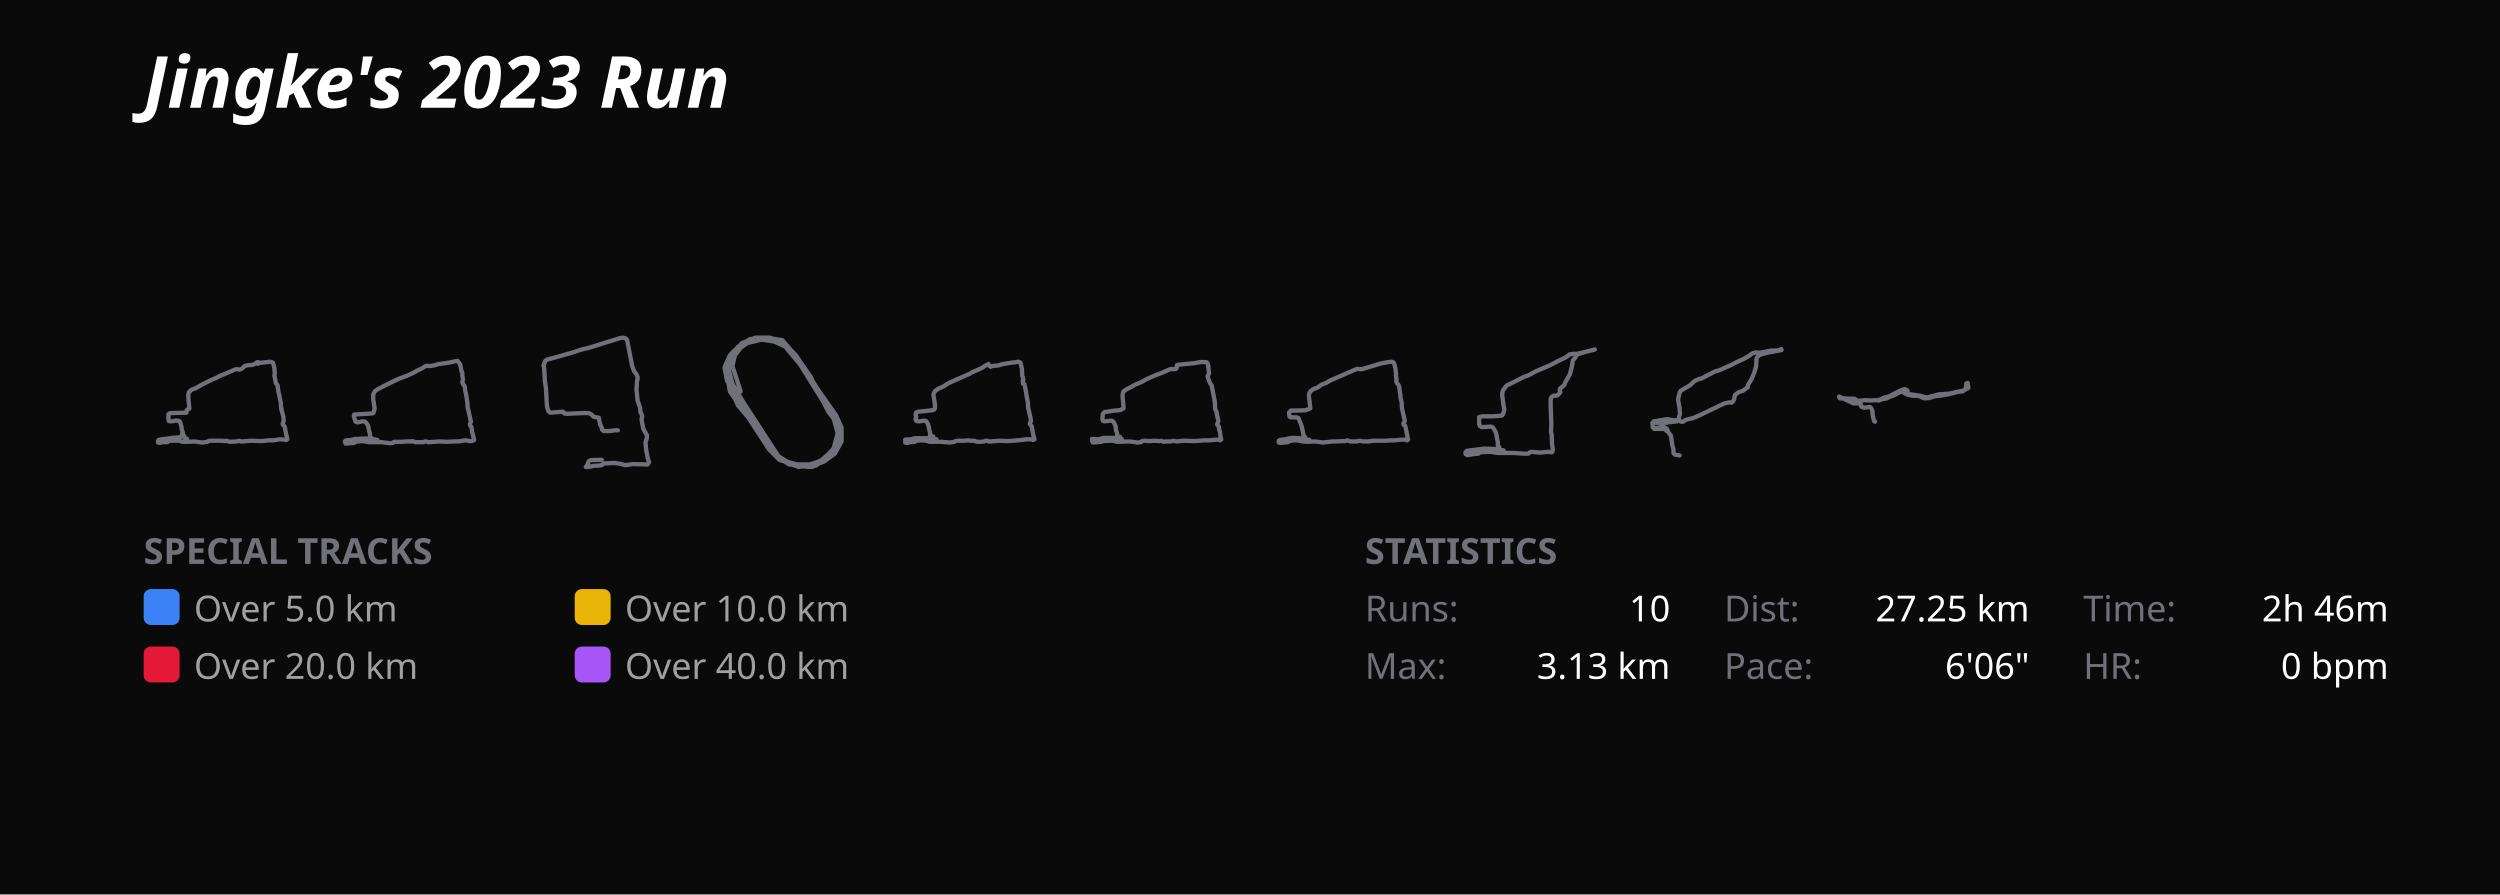
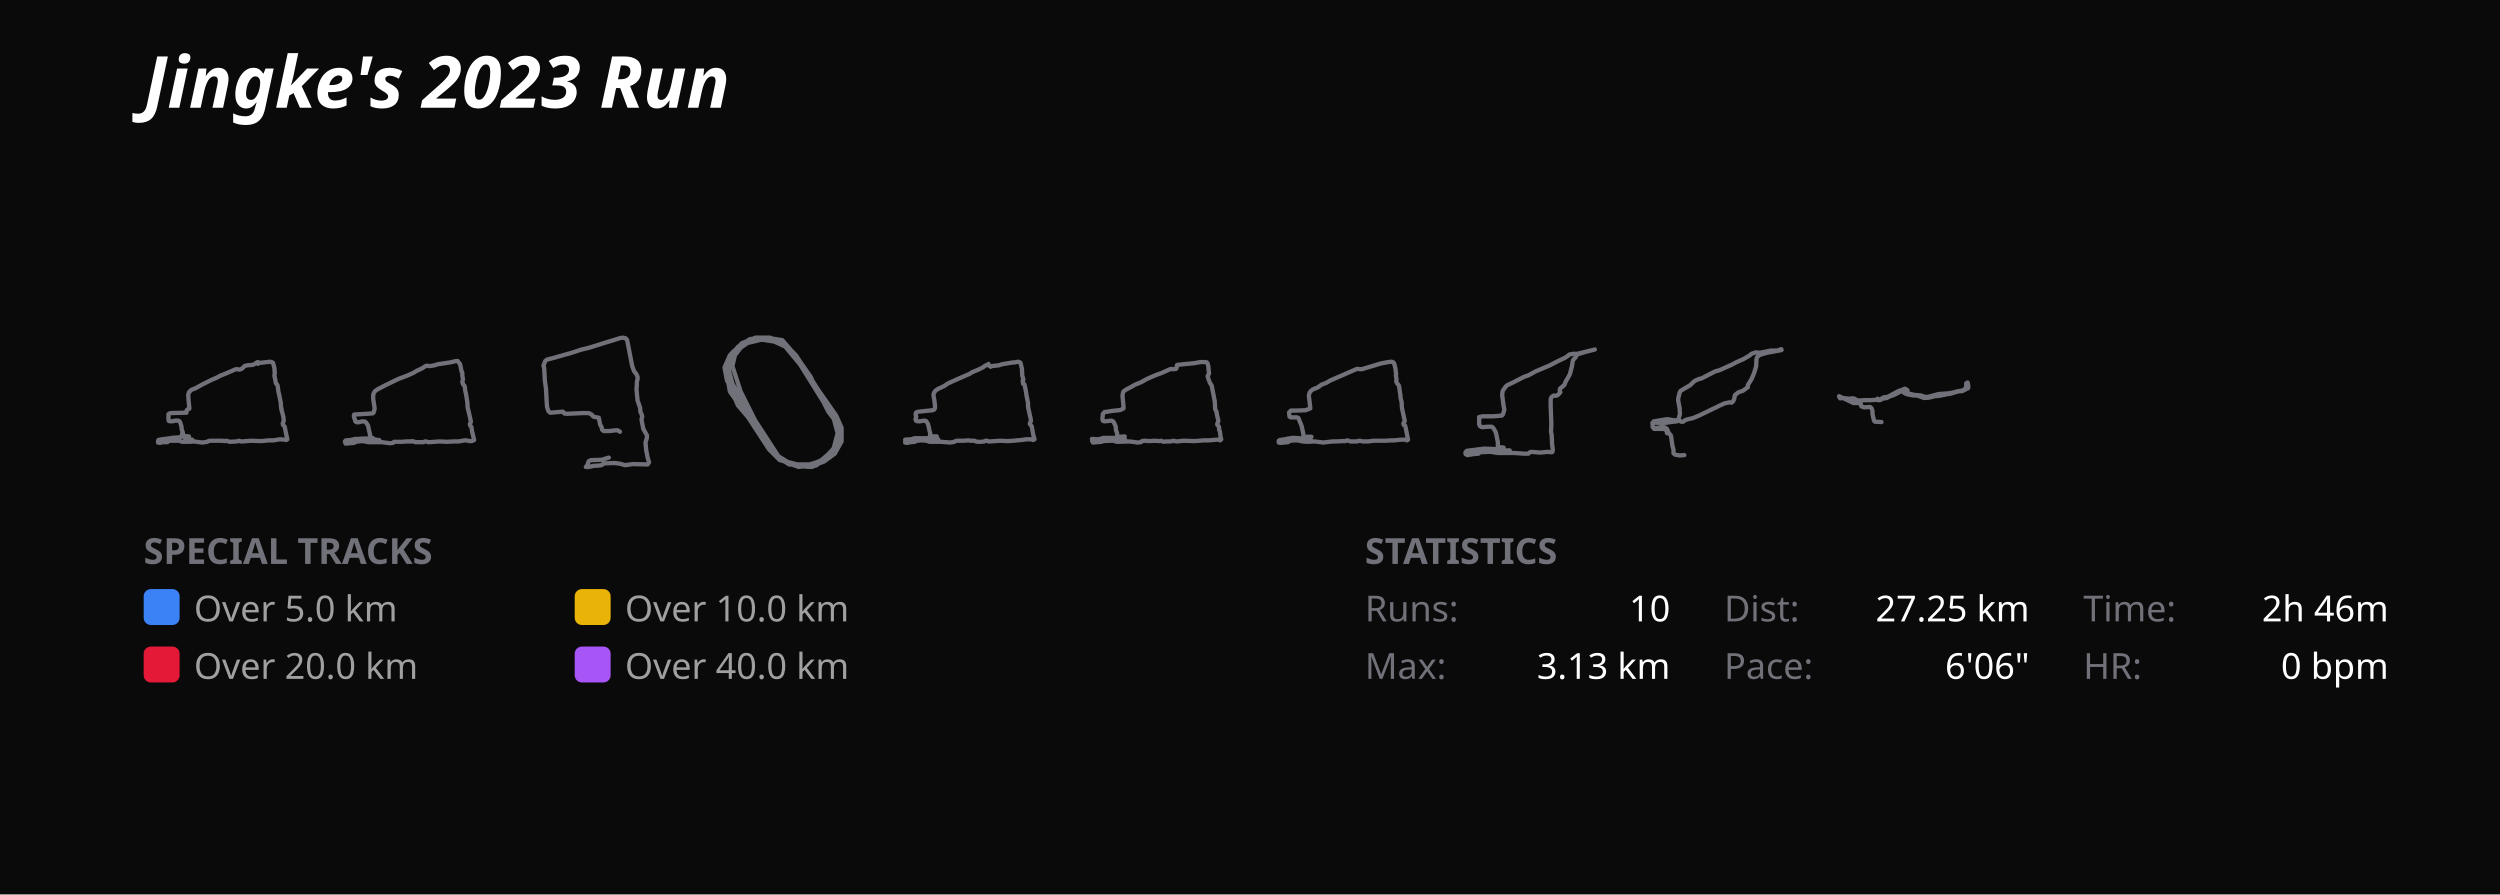
<svg xmlns="http://www.w3.org/2000/svg" baseProfile="full" height="249" version="1.1" width="696">
  <defs />
  <rect fill="#0a0a0a" height="249" width="696" x="0" y="0" />
  <text fill="white" font-family="sans-serif" font-size="20" font-style="italic" font-weight="bold" x="40" y="30">Jingke's 2023 Run</text>
-   <polyline fill="none" points="52.1,122.2 51.3,121.8 50.8,120.7 50.7,120.7 50.7,121.1 50.5,121.4 50.2,121.7 49.8,121.8 49.3,121.8 47.9,121.9 47.4,122.0 45.0,122.3 44.1,122.5 44.0,122.9 44.0,123.2 44.5,123.3 45.3,123.1 46.6,123.1 46.9,122.8 47.4,122.7 48.9,122.7 49.8,122.7 50.8,123.0 52.7,123.0 54.1,122.9 55.5,123.1 56.4,123.2 57.7,123.0 58.0,122.8 58.5,122.7 60.3,122.7 61.8,122.7 62.6,122.8 63.1,122.7 63.9,123.0 65.8,122.9 66.6,122.7 67.0,122.9 67.4,122.9 69.9,122.7 72.9,122.8 74.7,122.6 76.1,122.6 77.9,122.3 79.3,122.4 79.7,122.5 80.0,122.3 79.5,120.1 79.3,118.9 79.1,118.6 78.8,118.3 78.7,117.9 79.0,117.2 78.9,116.1 78.6,114.9 78.3,113.9 78.4,113.9 78.2,113.1 78.2,112.3 77.7,109.8 77.5,109.0 77.3,107.4 77.1,107.0 76.8,106.7 76.6,105.5 76.4,104.7 76.4,104.4 76.5,104.0 76.4,102.5 76.2,101.7 76.0,101.0 75.6,100.8 75.2,100.7 74.3,100.8 72.6,101.0 72.2,101.0 71.8,101.3 71.8,100.8 71.7,100.8 70.6,101.5 70.2,101.6 68.9,101.7 68.4,101.8 68.1,101.9 67.4,102.6 67.0,102.8 66.6,102.9 66.1,102.8 65.6,102.8 62.6,104.1 61.3,104.6 60.4,105.1 58.8,105.8 56.4,107.0 54.4,108.1 53.6,108.4 53.2,108.6 52.9,108.9 52.6,109.2 52.5,109.6 52.4,109.9 52.5,111.5 52.7,113.4 52.7,113.8 52.3,113.9 52.0,114.2 51.9,114.9 51.4,114.9 47.6,115.0 47.2,115.1 46.9,115.3 46.9,116.0 46.9,116.8 47.0,117.2 47.4,117.3 47.9,117.3 48.8,117.1 49.6,117.1 50.0,117.3 50.2,117.7 50.5,118.7 50.6,119.6 50.9,120.4 51.0,121.2 51.3,121.4" stroke="#71717a" stroke-linecap="round" stroke-linejoin="round" stroke-width="1.2" />
-   <polyline fill="none" points="105.1,122.5 103.8,122.2 102.1,122.1 100.7,122.1 99.8,122.2 98.9,122.2 97.6,122.5 96.3,122.6 96.0,122.9 96.1,123.1 96.2,123.5 97.4,123.4 98.6,123.3 98.9,123.0 100.7,122.8 101.7,122.9 102.5,123.1 106.3,123.1 108.6,123.4 109.4,123.3 109.7,123.0 112.0,123.0 113.1,122.9 113.9,122.9 114.4,122.9 114.7,122.8 114.8,122.9 115.2,122.9 115.6,123.1 116.0,123.1 117.9,123.1 118.3,122.9 118.7,122.9 119.1,123.1 119.6,123.1 122.4,122.9 124.4,123.0 126.3,122.9 127.6,122.9 129.4,122.6 129.8,122.6 130.7,122.8 131.2,122.8 131.6,122.7 132.0,122.5 131.4,120.0 131.3,119.2 131.2,118.8 130.9,118.5 130.8,118.1 131.1,117.4 130.6,115.1 130.4,114.3 130.2,113.5 130.1,111.9 129.9,110.7 129.7,109.5 129.5,108.7 129.4,107.6 129.2,107.3 128.9,107.0 128.9,106.8 128.9,106.8 128.7,106.4 128.9,105.6 128.7,104.5 128.7,103.7 128.5,103.4 128.1,101.4 127.4,100.5 127.0,100.5 125.3,100.9 121.9,101.4 121.0,101.7 119.8,101.9 119.3,101.9 118.9,101.8 118.5,101.9 117.4,102.6 116.1,103.2 114.9,103.9 113.3,104.6 110.9,105.5 107.2,107.3 105.1,108.4 104.4,108.9 104.2,109.2 104.0,109.6 103.9,110.0 103.9,110.4 103.9,111.1 104.2,113.0 104.3,113.8 104.0,114.9 103.7,115.1 100.4,115.3 98.6,115.4 98.5,115.8 98.6,116.2 98.7,116.6 98.9,116.9 98.9,117.3 99.2,117.5 99.6,117.6 100.9,117.3 101.3,117.3 101.8,117.5 102.3,118.2 102.5,118.6 102.7,119.7 103.0,120.9 103.0,121.6 103.3,121.8" stroke="#71717a" stroke-linecap="round" stroke-linejoin="round" stroke-width="1.2" />
-   <polyline fill="none" points="167.5,128.0 164.5,128.1 163.9,128.4 163.5,129.5 163.1,130.0 163.9,130.0 165.2,129.7 166.8,129.6 167.5,129.5 168.1,129.0 171.1,128.9 172.6,129.1 174.0,129.5 176.2,129.2 180.3,129.3 180.7,128.7 180.3,127.4 179.9,125.3 179.7,123.2 180.1,121.9 180.1,121.2 179.1,119.4 178.7,117.4 178.6,116.7 178.8,116.0 178.6,115.3 178.3,114.7 178.2,113.5 177.5,111.5 177.2,108.5 177.3,107.0 177.3,106.3 177.5,105.6 177.5,104.9 177.2,104.2 176.5,103.3 176.0,101.9 174.6,94.7 174.2,94.2 173.4,94.0 172.7,94.1 164.0,96.8 161.6,97.4 159.2,98.2 153.9,99.7 152.3,100.1 151.8,100.5 151.3,101.8 151.5,102.5 151.7,106.1 152.0,108.2 152.2,112.0 152.3,113.3 152.7,114.5 153.2,114.9 156.7,114.6 157.1,115.1 157.8,115.2 162.3,115.0 163.9,115.0 164.7,115.4 165.2,116.0 166.7,116.3 167.1,118.3 167.5,118.9 167.6,119.6 168.1,120.0 169.7,120.0 171.3,119.8 172.0,119.8" stroke="#71717a" stroke-linecap="round" stroke-linejoin="round" stroke-width="1.2" />
-   <polyline fill="none" points="220.4,97.7 216.7,95.1 212.6,94.4 208.1,95.5 204.3,98.1 202.4,101.1 203.6,109.0 214.1,125.1 217.1,128.1 221.6,129.3 226.1,129.6 229.8,128.1 232.8,124.8 233.9,121.0 232.8,117.3 224.6,103.8 220.1,97.4 217.1,95.1 212.9,94.0 208.8,94.4 205.4,96.6 203.2,99.6 202.4,103.4 202.8,106.8 204.3,110.1 214.8,125.5 217.8,128.1 221.9,129.6 226.1,130.0 229.8,128.1 232.4,125.5 233.2,122.1 233.2,118.4 231.7,114.6 221.6,98.9 218.6,96.3 214.8,94.4 210.7,94.0 206.6,95.5 203.6,98.5 202.1,101.9 202.4,105.6 205.4,112.8 211.1,119.5 215.6,126.3 218.9,128.5 223.1,129.6 227.2,129.6 230.6,127.0 233.2,124.0 233.9,119.9 232.4,116.1 230.2,112.8 221.6,99.6 218.9,96.6 215.2,94.7 211.1,94.4 206.9,95.9 204.3,99.3 202.8,102.6 203.9,106.8 205.8,110.1 214.8,124.8 217.4,127.8 221.2,129.6 225.7,129.6 229.8,128.1 232.4,125.1 233.6,121.8 233.2,118.0 230.6,114.6 226.8,107.1 219.7,97.0 215.6,95.1 211.1,94.4 206.9,95.5 203.9,98.1 202.1,101.9 202.8,105.6 216.7,127.0 220.4,129.3 225.3,129.3 229.8,128.1 232.8,124.8 233.6,120.6 232.8,116.5 220.8,98.1 217.8,95.1 213.3,94.0 208.4,94.7 205.1,97.0 202.8,100.4 202.4,104.5 203.2,109.0 215.6,126.6 219.7,129.3 224.6,129.6 229.1,128.1 232.1,124.8 233.2,120.6 232.1,116.5 220.4,97.7 217.8,94.7 213.3,94.0 208.4,95.1 204.7,97.7 202.8,101.9 203.2,106.0 214.8,125.1 217.8,128.1 222.3,130.0 227.6,129.3 231.3,126.6 233.2,122.9 233.2,118.4 231.7,115.0 223.1,101.9 217.8,95.5 213.3,94.4 208.4,95.1 204.3,98.1 202.8,101.5 203.2,105.2 204.7,108.6 217.4,128.1 221.2,129.6 225.3,130.0 229.4,128.5 232.4,126.3 234.3,122.9 234.3,119.1 232.8,115.7 219.7,97.0 215.6,94.4 210.7,94.0 205.8,96.3 203.2,98.9 201.7,102.3 202.4,106.0 214.8,124.8 217.4,128.1 221.2,129.6 225.3,129.6 228.7,128.1 231.7,125.5 233.6,122.1 233.6,118.4 231.7,114.6 227.2,108.3 225.7,104.9 221.2,98.5 218.6,95.9 214.4,94.0 210.3,94.0 206.9,95.5 204.7,98.5 203.9,101.9 206.2,109.0" stroke="#71717a" stroke-linecap="round" stroke-linejoin="round" stroke-width="1.2" />
-   <polyline fill="none" points="260.7,122.3 259.9,122.1 258.2,122.0 257.8,122.0 257.3,122.0 255.0,122.0 254.6,122.0 253.7,122.3 252.0,122.4 252.1,122.8 252.0,122.9 252.0,123.2 252.5,123.3 253.5,123.1 254.7,123.0 255.1,122.7 255.5,122.7 256.4,122.6 256.9,122.6 257.9,122.7 258.8,123.0 260.2,123.0 262.1,123.0 264.4,123.2 265.2,123.1 265.7,123.0 266.0,122.8 266.4,122.7 268.2,122.7 269.6,122.6 270.4,122.7 270.9,122.7 271.3,122.7 271.7,122.9 272.2,123.0 273.1,123.0 274.0,122.9 274.4,122.7 274.8,122.7 275.2,122.9 275.6,122.9 278.5,122.7 280.4,122.8 282.2,122.7 283.1,122.6 284.4,122.5 285.7,122.3 287.2,122.3 287.6,122.5 288.0,122.3 287.6,120.8 287.3,119.0 287.2,118.6 286.9,118.3 286.7,118.0 286.8,117.6 287.0,117.3 287.0,116.9 286.5,114.6 286.3,113.8 286.2,113.0 286.2,112.2 285.8,110.2 285.6,108.9 285.3,107.4 285.2,107.0 284.8,106.8 284.8,106.4 284.7,106.0 284.9,105.7 284.8,105.2 284.6,104.6 284.5,102.6 284.1,101.0 283.8,100.8 283.4,100.7 282.5,100.9 282.0,100.9 279.0,101.4 278.1,101.7 276.2,101.9 275.8,102.1 275.5,101.9 275.0,101.5 275.1,101.6 275.2,101.3 275.2,101.3 275.2,101.4 274.3,101.8 274.0,102.0 273.6,102.3 272.4,102.9 270.7,103.6 269.9,104.1 266.9,105.4 264.0,106.7 262.8,107.5 261.1,108.3 260.4,108.8 260.0,109.4 259.9,109.8 259.9,110.2 260.1,111.3 260.3,112.8 260.3,113.6 260.1,114.0 259.7,114.2 255.8,114.6 255.3,114.7 255.0,114.9 254.9,115.4 255.1,116.1 254.9,116.5 254.9,116.9 255.1,117.2 255.6,117.3 256.0,117.3 257.3,117.1 257.8,117.2 258.1,117.6 258.4,118.2 258.5,118.6 258.7,119.6 258.9,120.4 259.0,120.8 258.9,121.2 259.3,121.4 259.8,121.5" stroke="#71717a" stroke-linecap="round" stroke-linejoin="round" stroke-width="1.2" />
-   <polyline fill="none" points="312.3,122.2 311.0,122.0 309.6,121.9 308.7,121.9 307.2,121.9 305.9,122.3 304.0,122.2 304.1,122.9 304.3,123.2 306.7,123.0 307.0,122.8 309.0,122.7 310.0,122.7 310.9,123.0 311.4,123.0 314.3,122.9 315.3,123.0 316.7,123.2 317.6,123.1 317.9,122.8 318.7,122.7 320.0,122.8 321.4,122.7 322.8,122.8 323.2,122.7 324.0,123.0 324.5,122.9 325.9,122.9 326.7,122.7 327.5,122.9 329.5,122.7 332.5,122.8 334.0,122.7 334.9,122.6 336.4,122.6 338.8,122.4 339.3,122.4 339.7,122.6 340.0,122.3 339.8,121.6 339.6,120.0 339.4,119.7 339.4,118.9 339.2,118.6 338.9,118.3 338.9,117.9 339.1,117.5 339.2,117.1 338.8,115.5 338.7,114.7 338.3,113.9 338.2,111.8 337.4,107.7 337.3,107.3 336.8,106.5 336.4,105.4 336.3,105.1 336.2,104.7 336.6,104.0 336.5,103.2 336.4,102.0 336.2,101.2 336.0,100.9 335.5,100.8 334.2,100.8 332.5,101.1 328.5,101.5 327.7,101.6 327.6,102.0 327.6,102.4 327.4,102.7 326.5,102.8 326.1,102.7 325.7,102.8 323.5,103.8 321.6,104.5 319.3,105.5 317.7,106.4 316.0,107.1 314.4,108.0 313.6,108.4 313.0,108.8 312.7,109.1 312.6,109.5 312.5,110.2 312.8,113.4 312.8,113.7 312.0,114.1 311.6,114.2 309.6,114.4 308.4,114.6 307.5,114.7 307.0,115.3 307.0,115.7 306.9,116.8 307.1,117.2 307.6,117.3 308.5,117.2 309.4,117.1 309.9,117.3 310.1,117.6 310.6,118.7 310.7,119.8 311.0,120.6 311.0,121.3 311.3,121.5 311.8,121.6" stroke="#71717a" stroke-linecap="round" stroke-linejoin="round" stroke-width="1.2" />
-   <polyline fill="none" points="364.5,122.4 364.1,122.4 361.8,122.0 360.0,121.9 358.6,122.1 357.7,122.3 356.3,122.5 356.0,122.7 356.0,123.2 356.4,123.3 358.6,123.1 358.9,122.8 359.3,122.7 360.4,122.6 361.3,122.6 362.7,122.9 364.1,123.0 366.0,122.9 368.4,123.2 370.9,122.9 371.8,122.9 373.7,122.8 374.6,122.8 375.0,122.6 375.5,122.7 375.9,122.9 377.7,122.9 378.5,122.7 379.5,122.9 380.9,122.9 382.3,122.7 385.8,122.7 387.2,122.6 388.1,122.6 390.0,122.4 391.3,122.4 391.7,122.6 392.0,122.4 391.9,121.9 391.6,120.4 391.3,118.9 391.2,118.5 390.8,118.3 390.7,117.9 391.1,117.2 391.0,116.8 390.3,113.6 390.2,111.9 389.9,110.7 389.9,110.3 389.5,107.5 389.3,107.1 389.0,106.8 388.8,106.4 388.7,106.1 388.8,105.6 388.6,104.5 388.7,104.1 388.6,103.7 388.5,102.6 388.1,101.1 387.8,100.8 387.3,100.7 386.5,100.8 384.4,101.2 379.1,102.8 377.8,102.7 377.3,102.9 370.4,105.9 369.2,106.6 367.9,107.1 366.8,107.9 365.5,108.4 364.9,108.9 364.6,109.3 364.4,110.0 364.4,110.4 364.6,111.9 364.8,113.7 364.3,113.9 363.5,114.2 361.2,114.3 359.4,114.3 359.2,114.5 358.9,114.8 358.9,115.2 359.0,116.0 359.3,116.2 361.1,116.2 361.5,116.4 361.8,117.2 362.1,117.9 362.4,118.7 362.8,120.6 362.9,121.4 363.3,121.6" stroke="#71717a" stroke-linecap="round" stroke-linejoin="round" stroke-width="1.2" />
-   <polyline fill="none" points="418.6,125.4 416.2,125.0 413.2,124.9 408.4,125.5 408.0,125.9 408.0,126.4 408.5,126.7 410.4,126.4 411.6,126.3 412.0,125.9 414.4,125.8 415.1,125.8 416.9,126.1 421.3,126.1 424.4,126.3 425.5,126.3 425.9,125.9 426.4,125.8 428.8,126.0 430.8,125.8 432.0,125.9 432.2,125.8 432.3,125.2 432.1,123.7 432.0,121.2 431.8,120.2 431.9,118.1 431.7,112.8 431.7,111.3 431.8,110.8 432.1,110.4 432.6,110.1 433.2,110.2 433.8,109.9 434.4,109.2 434.2,108.7 434.3,108.2 435.5,107.2 435.9,106.2 436.9,104.5 437.1,104.0 437.6,102.1 437.9,100.3 438.7,99.4 438.9,98.9 439.3,98.6 441.3,98.0 444.0,97.3 439.1,98.5 438.6,98.5 438.0,98.5 436.9,98.7 436.6,99.0 435.7,99.6 433.6,100.6 431.5,101.7 427.5,103.4 425.5,104.5 424.3,104.9 421.2,106.5 419.7,107.2 419.3,107.5 418.7,108.3 418.4,108.7 418.3,109.2 418.2,109.8 418.3,110.7 418.6,113.0 418.8,114.0 418.7,114.5 418.4,115.4 418.1,115.7 415.8,115.9 412.8,115.9 411.8,116.1 411.8,118.1 412.0,118.6 412.5,118.9 413.0,118.9 414.2,118.8 415.3,118.8 415.7,119.1 416.3,120.1 416.5,120.6 417.0,123.1 417.0,124.1 417.4,124.5" stroke="#71717a" stroke-linecap="round" stroke-linejoin="round" stroke-width="1.2" />
-   <polyline fill="none" points="464.0,120.0 463.6,119.5 463.0,119.4 461.1,119.4 460.5,119.4 460.2,118.9 460.0,117.8 460.4,117.3 464.1,116.7 466.1,117.0 467.4,117.0 468.0,117.4 468.6,117.4 469.1,117.0 469.6,116.8 471.3,116.4 473.0,115.7 479.0,112.8 480.1,112.3 481.5,112.0 482.1,112.1 482.5,111.7 482.8,111.1 483.0,110.0 484.0,109.2 485.2,108.8 486.6,107.8 486.6,107.2 487.6,105.6 488.4,103.7 488.9,102.0 489.0,100.0 489.2,99.4 489.6,99.0 490.2,98.7 492.0,98.2 495.8,97.5 495.9,97.5 496.0,97.4 495.9,97.3 495.9,97.2 494.8,97.6 493.0,97.6 490.0,98.2 488.8,98.1 488.2,98.3 487.6,98.5 487.2,98.9 485.5,99.9 483.3,100.9 482.2,101.5 478.6,103.1 477.5,103.4 473.6,105.4 473.0,105.5 471.9,106.0 471.4,106.4 470.6,107.2 468.4,108.5 467.9,108.8 467.6,109.3 467.2,111.0 467.2,111.5 467.6,113.6 467.7,115.3 467.4,116.3 467.4,116.9 466.9,117.3 465.1,117.5 463.9,117.7 460.7,117.7 460.2,117.8 460.1,118.9 460.5,119.3 462.9,118.8 463.5,119.0 464.1,119.4 464.5,120.4 465.2,121.3 465.6,124.1 465.9,125.2 465.9,126.2 466.4,126.6 467.0,126.7 467.6,126.8" stroke="#71717a" stroke-linecap="round" stroke-linejoin="round" stroke-width="1.2" />
-   <polyline fill="none" points="523.0,111.3 523.2,111.3 523.1,111.5 524.1,110.9 524.5,110.7 525.4,110.5 526.1,110.3 526.8,109.9 528.5,109.0 529.9,108.4 530.3,108.3 530.7,108.5 531.0,108.7 531.1,109.0 531.0,109.4 531.2,109.7 532.0,109.8 532.7,109.9 534.8,110.2 535.9,110.6 536.7,110.6 539.7,109.8 542.5,109.6 543.6,109.4 545.2,109.0 546.4,108.8 547.1,108.5 547.3,108.2 547.4,107.5 547.4,107.1 547.4,106.8 547.8,106.6 548.0,107.8 547.9,108.1 547.5,108.2 547.1,108.3 546.5,108.9 546.2,109.0 545.8,109.0 545.0,109.1 543.1,109.6 542.3,109.8 539.9,110.2 538.7,110.3 537.1,110.8 535.8,110.9 535.4,110.8 534.6,110.4 533.9,110.2 533.5,110.2 532.7,110.2 531.1,109.9 530.3,109.5 529.7,109.1 529.3,109.0 527.2,110.1 526.0,110.5 525.3,110.9 524.1,111.1 523.7,111.2 523.4,111.4 523.0,111.5 522.3,111.4 520.8,111.5 519.2,111.4 517.6,111.6 516.9,111.5 516.3,111.0 515.9,111.0 514.6,111.0 513.1,110.9 512.3,110.9 512.1,110.7 512.0,110.4 516.0,112.3 517.3,112.3 517.6,112.3 518.0,112.5 518.2,113.2 518.6,113.4 519.0,113.5 520.6,113.3 520.9,113.6 521.1,113.9 521.2,114.2 521.3,114.5 521.3,115.2 521.5,116.3 521.6,116.6 521.7,117.2 522.0,117.4" stroke="#71717a" stroke-linecap="round" stroke-linejoin="round" stroke-width="1.2" />
+   <polyline fill="none" points="53.5,122.4 52.1,122.2 51.3,121.8 50.8,120.7 50.7,120.7 50.7,121.1 50.5,121.4 50.2,121.7 49.8,121.8 49.3,121.8 47.9,121.9 47.4,122.0 45.0,122.3 44.1,122.5 44.0,122.9 44.0,123.2 44.5,123.3 45.3,123.1 46.6,123.1 46.9,122.8 47.4,122.7 48.9,122.7 49.8,122.7 50.8,123.0 52.7,123.0 54.1,122.9 55.5,123.1 56.4,123.2 57.7,123.0 58.0,122.8 58.5,122.7 60.3,122.7 61.8,122.7 62.6,122.8 63.1,122.7 63.9,123.0 65.8,122.9 66.6,122.7 67.0,122.9 67.4,122.9 69.9,122.7 72.9,122.8 74.7,122.6 76.1,122.6 77.9,122.3 79.3,122.4 79.7,122.5 80.0,122.3 79.5,120.1 79.3,118.9 79.1,118.6 78.8,118.3 78.7,117.9 79.0,117.2 78.9,116.1 78.6,114.9 78.3,113.9 78.4,113.9 78.2,113.1 78.2,112.3 77.7,109.8 77.5,109.0 77.3,107.4 77.1,107.0 76.8,106.7 76.6,105.5 76.4,104.7 76.4,104.4 76.5,104.0 76.4,102.5 76.2,101.7 76.0,101.0 75.6,100.8 75.2,100.7 74.3,100.8 72.6,101.0 72.2,101.0 71.8,101.3 71.8,100.8 71.7,100.8 70.6,101.5 70.2,101.6 68.9,101.7 68.4,101.8 68.1,101.9 67.4,102.6 67.0,102.8 66.6,102.9 66.1,102.8 65.6,102.8 62.6,104.1 61.3,104.6 60.4,105.1 58.8,105.8 56.4,107.0 54.4,108.1 53.6,108.4 53.2,108.6 52.9,108.9 52.6,109.2 52.5,109.6 52.4,109.9 52.5,111.5 52.7,113.4 52.7,113.8 52.3,113.9 52.0,114.2 51.9,114.9 51.4,114.9 47.6,115.0 47.2,115.1 46.9,115.3 46.9,116.0 46.9,116.8 47.0,117.2 47.4,117.3 47.9,117.3 48.8,117.1 49.6,117.1 50.0,117.3 50.2,117.7 50.5,118.7 50.6,119.6 50.9,120.4 51.0,121.2 51.3,121.4 52.6,121.5" stroke="#71717a" stroke-linecap="round" stroke-linejoin="round" stroke-width="1.2" />
+   <polyline fill="none" points="105.6,122.5 105.1,122.5 103.8,122.2 102.1,122.1 100.7,122.1 99.8,122.2 98.9,122.2 97.6,122.5 96.3,122.6 96.0,122.9 96.1,123.1 96.2,123.5 97.4,123.4 98.6,123.3 98.9,123.0 100.7,122.8 101.7,122.9 102.5,123.1 106.3,123.1 108.6,123.4 109.4,123.3 109.7,123.0 112.0,123.0 113.1,122.9 113.9,122.9 114.4,122.9 114.7,122.8 114.8,122.9 115.2,122.9 115.6,123.1 116.0,123.1 117.9,123.1 118.3,122.9 118.7,122.9 119.1,123.1 119.6,123.1 122.4,122.9 124.4,123.0 126.3,122.9 127.6,122.9 129.4,122.6 129.8,122.6 130.7,122.8 131.2,122.8 131.6,122.7 132.0,122.5 131.4,120.0 131.3,119.2 131.2,118.8 130.9,118.5 130.8,118.1 131.1,117.4 130.6,115.1 130.4,114.3 130.2,113.5 130.1,111.9 129.9,110.7 129.7,109.5 129.5,108.7 129.4,107.6 129.2,107.3 128.9,107.0 128.9,106.8 128.9,106.8 128.7,106.4 128.9,105.6 128.7,104.5 128.7,103.7 128.5,103.4 128.1,101.4 127.4,100.5 127.0,100.5 125.3,100.9 121.9,101.4 121.0,101.7 119.8,101.9 119.3,101.9 118.9,101.8 118.5,101.9 117.4,102.6 116.1,103.2 114.9,103.9 113.3,104.6 110.9,105.5 107.2,107.3 105.1,108.4 104.4,108.9 104.2,109.2 104.0,109.6 103.9,110.0 103.9,110.4 103.9,111.1 104.2,113.0 104.3,113.8 104.0,114.9 103.7,115.1 100.4,115.3 98.6,115.4 98.5,115.8 98.6,116.2 98.7,116.6 98.9,116.9 98.9,117.3 99.2,117.5 99.6,117.6 100.9,117.3 101.3,117.3 101.8,117.5 102.3,118.2 102.5,118.6 102.7,119.7 103.0,120.9 103.0,121.6 103.3,121.8 103.7,121.9" stroke="#71717a" stroke-linecap="round" stroke-linejoin="round" stroke-width="1.2" />
+   <polyline fill="none" points="169.5,127.4 167.5,128.0 164.5,128.1 163.9,128.4 163.5,129.5 163.1,130.0 163.9,130.0 165.2,129.7 166.8,129.6 167.5,129.5 168.1,129.0 171.1,128.9 172.6,129.1 174.0,129.5 176.2,129.2 180.3,129.3 180.7,128.7 180.3,127.4 179.9,125.3 179.7,123.2 180.1,121.9 180.1,121.2 179.1,119.4 178.7,117.4 178.6,116.7 178.8,116.0 178.6,115.3 178.3,114.7 178.2,113.5 177.5,111.5 177.2,108.5 177.3,107.0 177.3,106.3 177.5,105.6 177.5,104.9 177.2,104.2 176.5,103.3 176.0,101.9 174.6,94.7 174.2,94.2 173.4,94.0 172.7,94.1 164.0,96.8 161.6,97.4 159.2,98.2 153.9,99.7 152.3,100.1 151.8,100.5 151.3,101.8 151.5,102.5 151.7,106.1 152.0,108.2 152.2,112.0 152.3,113.3 152.7,114.5 153.2,114.9 156.7,114.6 157.1,115.1 157.8,115.2 162.3,115.0 163.9,115.0 164.7,115.4 165.2,116.0 166.7,116.3 167.1,118.3 167.5,118.9 167.6,119.6 168.1,120.0 169.7,120.0 171.3,119.8 172.0,119.8 172.6,120.2" stroke="#71717a" stroke-linecap="round" stroke-linejoin="round" stroke-width="1.2" />
+   <polyline fill="none" points="222.7,101.1 220.4,97.7 216.7,95.1 212.6,94.4 208.1,95.5 204.3,98.1 202.4,101.1 203.6,109.0 214.1,125.1 217.1,128.1 221.6,129.3 226.1,129.6 229.8,128.1 232.8,124.8 233.9,121.0 232.8,117.3 224.6,103.8 220.1,97.4 217.1,95.1 212.9,94.0 208.8,94.4 205.4,96.6 203.2,99.6 202.4,103.4 202.8,106.8 204.3,110.1 214.8,125.5 217.8,128.1 221.9,129.6 226.1,130.0 229.8,128.1 232.4,125.5 233.2,122.1 233.2,118.4 231.7,114.6 221.6,98.9 218.6,96.3 214.8,94.4 210.7,94.0 206.6,95.5 203.6,98.5 202.1,101.9 202.4,105.6 205.4,112.8 211.1,119.5 215.6,126.3 218.9,128.5 223.1,129.6 227.2,129.6 230.6,127.0 233.2,124.0 233.9,119.9 232.4,116.1 230.2,112.8 221.6,99.6 218.9,96.6 215.2,94.7 211.1,94.4 206.9,95.9 204.3,99.3 202.8,102.6 203.9,106.8 205.8,110.1 214.8,124.8 217.4,127.8 221.2,129.6 225.7,129.6 229.8,128.1 232.4,125.1 233.6,121.8 233.2,118.0 230.6,114.6 226.8,107.1 219.7,97.0 215.6,95.1 211.1,94.4 206.9,95.5 203.9,98.1 202.1,101.9 202.8,105.6 216.7,127.0 220.4,129.3 225.3,129.3 229.8,128.1 232.8,124.8 233.6,120.6 232.8,116.5 220.8,98.1 217.8,95.1 213.3,94.0 208.4,94.7 205.1,97.0 202.8,100.4 202.4,104.5 203.2,109.0 215.6,126.6 219.7,129.3 224.6,129.6 229.1,128.1 232.1,124.8 233.2,120.6 232.1,116.5 220.4,97.7 217.8,94.7 213.3,94.0 208.4,95.1 204.7,97.7 202.8,101.9 203.2,106.0 214.8,125.1 217.8,128.1 222.3,130.0 227.6,129.3 231.3,126.6 233.2,122.9 233.2,118.4 231.7,115.0 223.1,101.9 217.8,95.5 213.3,94.4 208.4,95.1 204.3,98.1 202.8,101.5 203.2,105.2 204.7,108.6 217.4,128.1 221.2,129.6 225.3,130.0 229.4,128.5 232.4,126.3 234.3,122.9 234.3,119.1 232.8,115.7 219.7,97.0 215.6,94.4 210.7,94.0 205.8,96.3 203.2,98.9 201.7,102.3 202.4,106.0 214.8,124.8 217.4,128.1 221.2,129.6 225.3,129.6 228.7,128.1 231.7,125.5 233.6,122.1 233.6,118.4 231.7,114.6 227.2,108.3 225.7,104.9 221.2,98.5 218.6,95.9 214.4,94.0 210.3,94.0 206.9,95.5 204.7,98.5 203.9,101.9 206.2,109.0 211.1,118.8" stroke="#71717a" stroke-linecap="round" stroke-linejoin="round" stroke-width="1.2" />
+   <polyline fill="none" points="261.2,122.3 260.7,122.3 259.9,122.1 258.2,122.0 257.8,122.0 257.3,122.0 255.0,122.0 254.6,122.0 253.7,122.3 252.0,122.4 252.1,122.8 252.0,122.9 252.0,123.2 252.5,123.3 253.5,123.1 254.7,123.0 255.1,122.7 255.5,122.7 256.4,122.6 256.9,122.6 257.9,122.7 258.8,123.0 260.2,123.0 262.1,123.0 264.4,123.2 265.2,123.1 265.7,123.0 266.0,122.8 266.4,122.7 268.2,122.7 269.6,122.6 270.4,122.7 270.9,122.7 271.3,122.7 271.7,122.9 272.2,123.0 273.1,123.0 274.0,122.9 274.4,122.7 274.8,122.7 275.2,122.9 275.6,122.9 278.5,122.7 280.4,122.8 282.2,122.7 283.1,122.6 284.4,122.5 285.7,122.3 287.2,122.3 287.6,122.5 288.0,122.3 287.6,120.8 287.3,119.0 287.2,118.6 286.9,118.3 286.7,118.0 286.8,117.6 287.0,117.3 287.0,116.9 286.5,114.6 286.3,113.8 286.2,113.0 286.2,112.2 285.8,110.2 285.6,108.9 285.3,107.4 285.2,107.0 284.8,106.8 284.8,106.4 284.7,106.0 284.9,105.7 284.8,105.2 284.6,104.6 284.5,102.6 284.1,101.0 283.8,100.8 283.4,100.7 282.5,100.9 282.0,100.9 279.0,101.4 278.1,101.7 276.2,101.9 275.8,102.1 275.5,101.9 275.0,101.5 275.1,101.6 275.2,101.3 275.2,101.3 275.2,101.4 274.3,101.8 274.0,102.0 273.6,102.3 272.4,102.9 270.7,103.6 269.9,104.1 266.9,105.4 264.0,106.7 262.8,107.5 261.1,108.3 260.4,108.8 260.0,109.4 259.9,109.8 259.9,110.2 260.1,111.3 260.3,112.8 260.3,113.6 260.1,114.0 259.7,114.2 255.8,114.6 255.3,114.7 255.0,114.9 254.9,115.4 255.1,116.1 254.9,116.5 254.9,116.9 255.1,117.2 255.6,117.3 256.0,117.3 257.3,117.1 257.8,117.2 258.1,117.6 258.4,118.2 258.5,118.6 258.7,119.6 258.9,120.4 259.0,120.8 258.9,121.2 259.3,121.4 259.8,121.5 260.8,121.5" stroke="#71717a" stroke-linecap="round" stroke-linejoin="round" stroke-width="1.2" />
+   <polyline fill="none" points="313.2,122.3 312.3,122.2 311.0,122.0 309.6,121.9 308.7,121.9 307.2,121.9 305.9,122.3 304.0,122.2 304.1,122.9 304.3,123.2 306.7,123.0 307.0,122.8 309.0,122.7 310.0,122.7 310.9,123.0 311.4,123.0 314.3,122.9 315.3,123.0 316.7,123.2 317.6,123.1 317.9,122.8 318.7,122.7 320.0,122.8 321.4,122.7 322.8,122.8 323.2,122.7 324.0,123.0 324.5,122.9 325.9,122.9 326.7,122.7 327.5,122.9 329.5,122.7 332.5,122.8 334.0,122.7 334.9,122.6 336.4,122.6 338.8,122.4 339.3,122.4 339.7,122.6 340.0,122.3 339.8,121.6 339.6,120.0 339.4,119.7 339.4,118.9 339.2,118.6 338.9,118.3 338.9,117.9 339.1,117.5 339.2,117.1 338.8,115.5 338.7,114.7 338.3,113.9 338.2,111.8 337.4,107.7 337.3,107.3 336.8,106.5 336.4,105.4 336.3,105.1 336.2,104.7 336.6,104.0 336.5,103.2 336.4,102.0 336.2,101.2 336.0,100.9 335.5,100.8 334.2,100.8 332.5,101.1 328.5,101.5 327.7,101.6 327.6,102.0 327.6,102.4 327.4,102.7 326.5,102.8 326.1,102.7 325.7,102.8 323.5,103.8 321.6,104.5 319.3,105.5 317.7,106.4 316.0,107.1 314.4,108.0 313.6,108.4 313.0,108.8 312.7,109.1 312.6,109.5 312.5,110.2 312.8,113.4 312.8,113.7 312.0,114.1 311.6,114.2 309.6,114.4 308.4,114.6 307.5,114.7 307.0,115.3 307.0,115.7 306.9,116.8 307.1,117.2 307.6,117.3 308.5,117.2 309.4,117.1 309.9,117.3 310.1,117.6 310.6,118.7 310.7,119.8 311.0,120.6 311.0,121.3 311.3,121.5 311.8,121.6 313.1,121.5" stroke="#71717a" stroke-linecap="round" stroke-linejoin="round" stroke-width="1.2" />
+   <polyline fill="none" points="364.9,122.3 364.5,122.4 364.1,122.4 361.8,122.0 360.0,121.9 358.6,122.1 357.7,122.3 356.3,122.5 356.0,122.7 356.0,123.2 356.4,123.3 358.6,123.1 358.9,122.8 359.3,122.7 360.4,122.6 361.3,122.6 362.7,122.9 364.1,123.0 366.0,122.9 368.4,123.2 370.9,122.9 371.8,122.9 373.7,122.8 374.6,122.8 375.0,122.6 375.5,122.7 375.9,122.9 377.7,122.9 378.5,122.7 379.5,122.9 380.9,122.9 382.3,122.7 385.8,122.7 387.2,122.6 388.1,122.6 390.0,122.4 391.3,122.4 391.7,122.6 392.0,122.4 391.9,121.9 391.6,120.4 391.3,118.9 391.2,118.5 390.8,118.3 390.7,117.9 391.1,117.2 391.0,116.8 390.3,113.6 390.2,111.9 389.9,110.7 389.9,110.3 389.5,107.5 389.3,107.1 389.0,106.8 388.8,106.4 388.7,106.1 388.8,105.6 388.6,104.5 388.7,104.1 388.6,103.7 388.5,102.6 388.1,101.1 387.8,100.8 387.3,100.7 386.5,100.8 384.4,101.2 379.1,102.8 377.8,102.7 377.3,102.9 370.4,105.9 369.2,106.6 367.9,107.1 366.8,107.9 365.5,108.4 364.9,108.9 364.6,109.3 364.4,110.0 364.4,110.4 364.6,111.9 364.8,113.7 364.3,113.9 363.5,114.2 361.2,114.3 359.4,114.3 359.2,114.5 358.9,114.8 358.9,115.2 359.0,116.0 359.3,116.2 361.1,116.2 361.5,116.4 361.8,117.2 362.1,117.9 362.4,118.7 362.8,120.6 362.9,121.4 363.3,121.6 365.1,121.6" stroke="#71717a" stroke-linecap="round" stroke-linejoin="round" stroke-width="1.2" />
+   <polyline fill="none" points="420.3,125.4 418.6,125.4 416.2,125.0 413.2,124.9 408.4,125.5 408.0,125.9 408.0,126.4 408.5,126.7 410.4,126.4 411.6,126.3 412.0,125.9 414.4,125.8 415.1,125.8 416.9,126.1 421.3,126.1 424.4,126.3 425.5,126.3 425.9,125.9 426.4,125.8 428.8,126.0 430.8,125.8 432.0,125.9 432.2,125.8 432.3,125.2 432.1,123.7 432.0,121.2 431.8,120.2 431.9,118.1 431.7,112.8 431.7,111.3 431.8,110.8 432.1,110.4 432.6,110.1 433.2,110.2 433.8,109.9 434.4,109.2 434.2,108.7 434.3,108.2 435.5,107.2 435.9,106.2 436.9,104.5 437.1,104.0 437.6,102.1 437.9,100.3 438.7,99.4 438.9,98.9 439.3,98.6 441.3,98.0 444.0,97.3 439.1,98.5 438.6,98.5 438.0,98.5 436.9,98.7 436.6,99.0 435.7,99.6 433.6,100.6 431.5,101.7 427.5,103.4 425.5,104.5 424.3,104.9 421.2,106.5 419.7,107.2 419.3,107.5 418.7,108.3 418.4,108.7 418.3,109.2 418.2,109.8 418.3,110.7 418.6,113.0 418.8,114.0 418.7,114.5 418.4,115.4 418.1,115.7 415.8,115.9 412.8,115.9 411.8,116.1 411.8,118.1 412.0,118.6 412.5,118.9 413.0,118.9 414.2,118.8 415.3,118.8 415.7,119.1 416.3,120.1 416.5,120.6 417.0,123.1 417.0,124.1 417.4,124.5 418.6,124.6" stroke="#71717a" stroke-linecap="round" stroke-linejoin="round" stroke-width="1.2" />
+   <polyline fill="none" points="464.1,120.6 464.0,120.0 463.6,119.5 463.0,119.4 461.1,119.4 460.5,119.4 460.2,118.9 460.0,117.8 460.4,117.3 464.1,116.7 466.1,117.0 467.4,117.0 468.0,117.4 468.6,117.4 469.1,117.0 469.6,116.8 471.3,116.4 473.0,115.7 479.0,112.8 480.1,112.3 481.5,112.0 482.1,112.1 482.5,111.7 482.8,111.1 483.0,110.0 484.0,109.2 485.2,108.8 486.6,107.8 486.6,107.2 487.6,105.6 488.4,103.7 488.9,102.0 489.0,100.0 489.2,99.4 489.6,99.0 490.2,98.7 492.0,98.2 495.8,97.5 495.9,97.5 496.0,97.4 495.9,97.3 495.9,97.2 494.8,97.6 493.0,97.6 490.0,98.2 488.8,98.1 488.2,98.3 487.6,98.5 487.2,98.9 485.5,99.9 483.3,100.9 482.2,101.5 478.6,103.1 477.5,103.4 473.6,105.4 473.0,105.5 471.9,106.0 471.4,106.4 470.6,107.2 468.4,108.5 467.9,108.8 467.6,109.3 467.2,111.0 467.2,111.5 467.6,113.6 467.7,115.3 467.4,116.3 467.4,116.9 466.9,117.3 465.1,117.5 463.9,117.7 460.7,117.7 460.2,117.8 460.1,118.9 460.5,119.3 462.9,118.8 463.5,119.0 464.1,119.4 464.5,120.4 465.2,121.3 465.6,124.1 465.9,125.2 465.9,126.2 466.4,126.6 467.0,126.7 467.6,126.8 468.9,126.7" stroke="#71717a" stroke-linecap="round" stroke-linejoin="round" stroke-width="1.2" />
+   <polyline fill="none" points="522.7,111.0 523.0,111.3 523.2,111.3 523.1,111.4 524.1,110.8 524.5,110.6 525.4,110.5 526.1,110.2 526.8,109.8 528.5,108.9 529.9,108.4 530.3,108.2 530.7,108.4 531.0,108.6 531.1,109.0 531.0,109.3 531.2,109.6 532.0,109.7 532.7,109.9 534.8,110.1 535.9,110.5 536.7,110.5 539.7,109.7 542.5,109.5 543.6,109.3 545.2,108.9 546.4,108.7 547.1,108.5 547.3,108.1 547.4,107.4 547.4,107.1 547.4,106.7 547.8,106.5 548.0,107.7 547.9,108.1 547.5,108.2 547.1,108.2 546.5,108.8 546.2,108.9 545.8,108.9 545.0,109.0 543.1,109.6 542.3,109.7 539.9,110.2 538.7,110.3 537.1,110.7 535.8,110.8 535.4,110.7 534.6,110.4 533.9,110.2 533.5,110.1 532.7,110.1 531.1,109.8 530.3,109.5 529.7,109.0 529.3,108.9 527.2,110.0 526.0,110.4 525.3,110.8 524.1,111.0 523.7,111.2 523.4,111.4 523.0,111.4 522.3,111.3 520.8,111.4 519.2,111.4 517.6,111.5 516.9,111.4 516.3,111.0 515.9,110.9 514.6,111.0 513.1,110.8 512.3,110.9 512.1,110.6 512.0,110.3 516.0,112.2 517.3,112.2 517.6,112.3 518.0,112.4 518.2,113.1 518.6,113.3 519.0,113.4 520.6,113.3 520.9,113.5 521.1,113.8 521.2,114.1 521.3,114.4 521.3,115.2 521.5,116.2 521.6,116.5 521.7,117.1 522.0,117.4 523.8,117.5" stroke="#71717a" stroke-linecap="round" stroke-linejoin="round" stroke-width="1.2" />
  <text fill="#71717a" font-family="sans-serif" font-size="10" font-weight="bold" x="40" y="157">SPECIAL TRACKS</text>
  <rect fill="#3b82f6" height="10" rx="2" width="10" x="40" y="164" />
  <text fill="#a0a0a0" font-family="sans-serif" font-size="10" x="54" y="173">Over 5.0 km</text>
  <rect fill="#eab308" height="10" rx="2" width="10" x="160" y="164" />
  <text fill="#a0a0a0" font-family="sans-serif" font-size="10" x="174" y="173">Over 10.0 km</text>
  <rect fill="#E31937" height="10" rx="2" width="10" x="40" y="180" />
  <text fill="#a0a0a0" font-family="sans-serif" font-size="10" x="54" y="189">Over 20.0 km</text>
  <rect fill="#a855f7" height="10" rx="2" width="10" x="160" y="180" />
  <text fill="#a0a0a0" font-family="sans-serif" font-size="10" x="174" y="189">Over 40.0 km</text>
  <text fill="#71717a" font-family="sans-serif" font-size="10" font-weight="bold" x="380" y="157">STATISTICS</text>
  <text fill="#71717a" font-family="sans-serif" font-size="10" x="380" y="173">Runs: </text>
  <text fill="white" font-family="sans-serif" font-size="10" text-anchor="end" x="465" y="173">10</text>
  <text fill="#71717a" font-family="sans-serif" font-size="10" x="480" y="173">Dist: </text>
  <text fill="white" font-family="sans-serif" font-size="10" text-anchor="end" x="565" y="173">27.25 km</text>
  <text fill="#71717a" font-family="sans-serif" font-size="10" x="580" y="173">Time: </text>
  <text fill="white" font-family="sans-serif" font-size="10" text-anchor="end" x="665" y="173">2h 46m</text>
  <text fill="#71717a" font-family="sans-serif" font-size="10" x="380" y="189">Max: </text>
  <text fill="white" font-family="sans-serif" font-size="10" text-anchor="end" x="465" y="189">3.13 km</text>
  <text fill="#71717a" font-family="sans-serif" font-size="10" x="480" y="189">Pace: </text>
  <text fill="white" font-family="sans-serif" font-size="10" text-anchor="end" x="565" y="189">6'06"</text>
  <text fill="#71717a" font-family="sans-serif" font-size="10" x="580" y="189">HR: </text>
  <text fill="white" font-family="sans-serif" font-size="10" text-anchor="end" x="665" y="189">0 bpm</text>
</svg>
